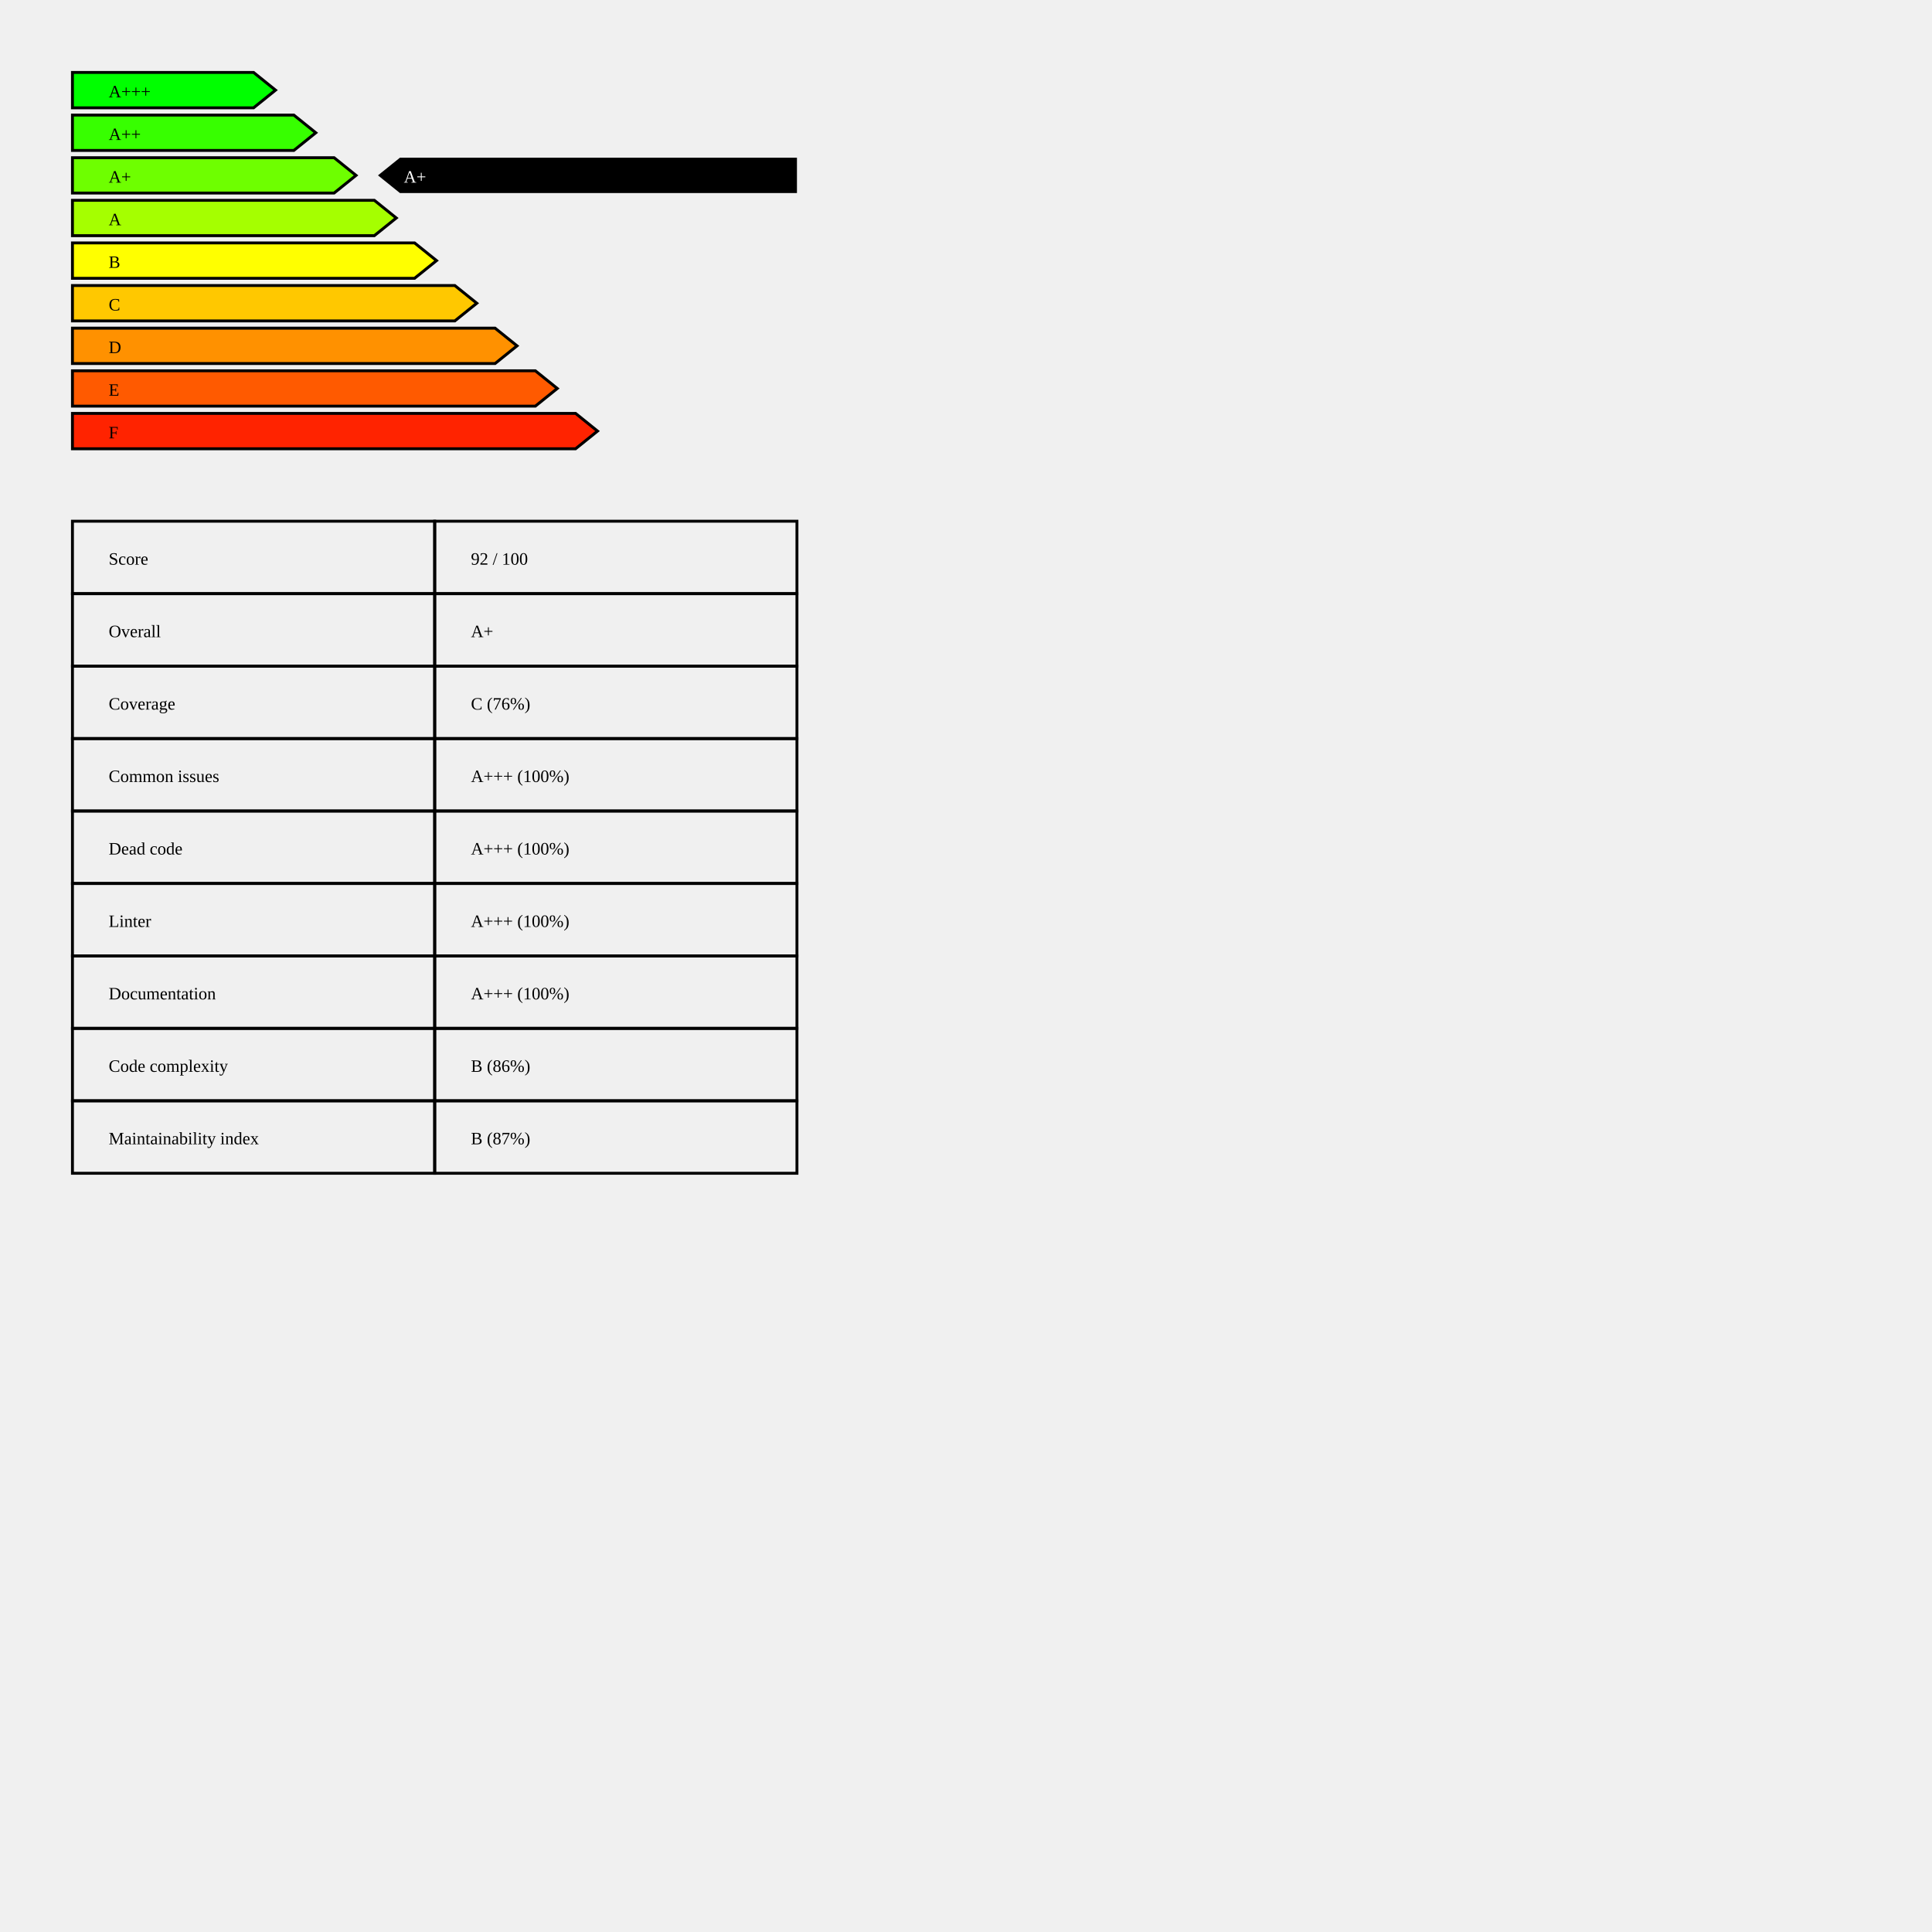
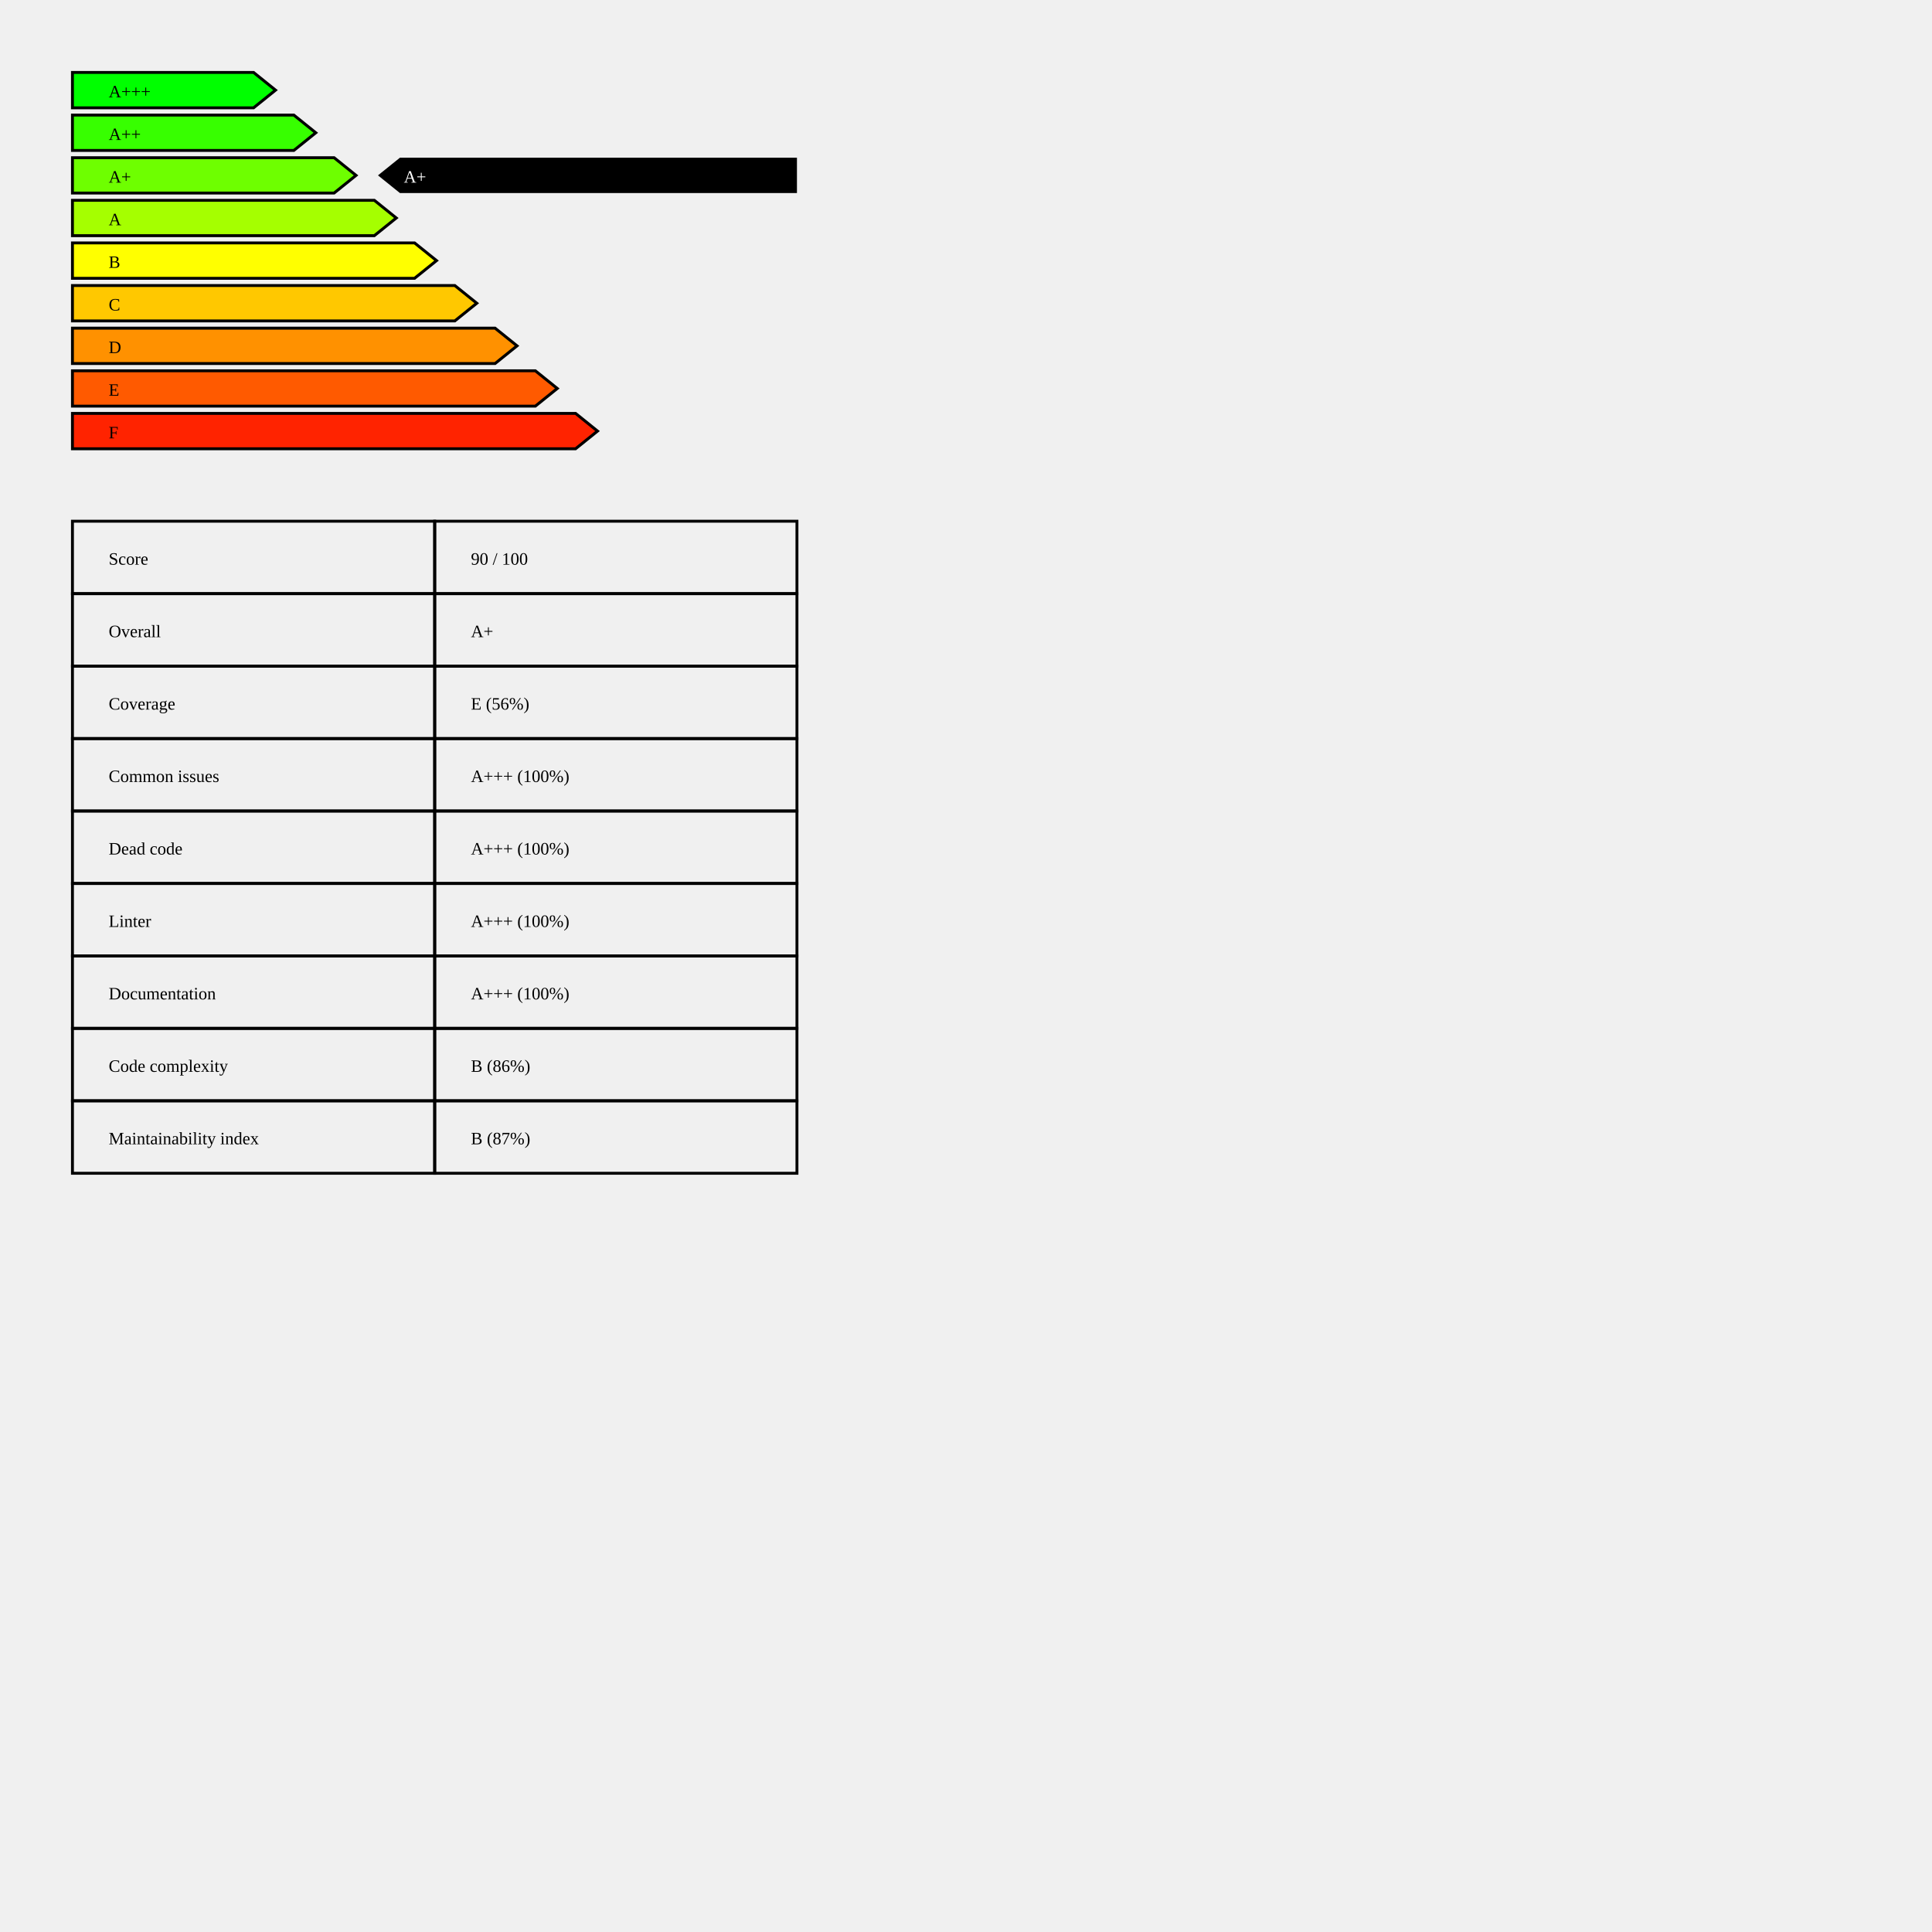
<svg xmlns="http://www.w3.org/2000/svg" baseProfile="full" height="1000pt" version="1.1" width="1000pt">
  <defs />
  <polygon points="50,50.0 175.0,50.0 190.152,62.206 175.0,74.412 50,74.412 50,50.0" style="fill:rgb(0 255 0);stroke:black;stroke-width:2;" />
  <text x="75.0" y="67.206">A+++</text>
  <polygon points="50,79.412 202.778,79.412 217.929,91.618 202.778,103.824 50,103.824 50,79.412" style="fill:rgb(55 255 0);stroke:black;stroke-width:2;" />
  <text x="75.0" y="96.618">A++</text>
  <polygon points="50,108.824 230.556,108.824 245.707,121.029 230.556,133.235 50,133.235 50,108.824" style="fill:rgb(110 255 0);stroke:black;stroke-width:2;" />
  <text x="75.0" y="126.029">A+</text>
  <polygon points="50,138.235 258.333,138.235 273.485,150.441 258.333,162.647 50,162.647 50,138.235" style="fill:rgb(165 255 0);stroke:black;stroke-width:2;" />
  <text x="75.0" y="155.441">A</text>
  <polygon points="50,167.647 286.111,167.647 301.263,179.853 286.111,192.059 50,192.059 50,167.647" style="fill:rgb(255 255 0);stroke:black;stroke-width:2;" />
  <text x="75.0" y="184.853">B</text>
  <polygon points="50,197.059 313.889,197.059 329.04,209.265 313.889,221.471 50,221.471 50,197.059" style="fill:rgb(255 200 0);stroke:black;stroke-width:2;" />
  <text x="75.0" y="214.265">C</text>
  <polygon points="50,226.471 341.667,226.471 356.818,238.676 341.667,250.882 50,250.882 50,226.471" style="fill:rgb(255 145 0);stroke:black;stroke-width:2;" />
  <text x="75.0" y="243.676">D</text>
  <polygon points="50,255.882 369.444,255.882 384.596,268.088 369.444,280.294 50,280.294 50,255.882" style="fill:rgb(255 90 0);stroke:black;stroke-width:2;" />
  <text x="75.0" y="273.088">E</text>
  <polygon points="50,285.294 397.222,285.294 412.374,297.5 397.222,309.706 50,309.706 50,285.294" style="fill:rgb(255 35 0);stroke:black;stroke-width:2;" />
  <text x="75.0" y="302.5">F</text>
  <polygon points="276.01,108.824 260.859,121.029 276.01,133.235 550,133.235 550,108.824" style="fill:black;" />
  <text fill="white" x="278.687" y="126.029">A+</text>
  <text x="75.0" y="389.706">Score</text>
-   <text x="325.0" y="389.706">92 / 100</text>
+   <text x="325.0" y="389.706">90 / 100</text>
  <polygon points="50,359.706 300,359.706 300,409.706 50,409.706 50,359.706" style="fill:none; stroke:black;stroke-width:2;" />
  <polygon points="300,359.706 550,359.706 550,409.706 300,409.706 300,359.706" style="fill:none; stroke:black;stroke-width:2;" />
  <text x="75.0" y="439.706">Overall</text>
  <text x="325.0" y="439.706">A+</text>
  <polygon points="50,409.706 300,409.706 300,459.706 50,459.706 50,409.706" style="fill:none; stroke:black;stroke-width:2;" />
  <polygon points="300,409.706 550,409.706 550,459.706 300,459.706 300,409.706" style="fill:none; stroke:black;stroke-width:2;" />
  <text x="75.0" y="489.706">Coverage</text>
-   <text x="325.0" y="489.706">C  (76%)</text>
+   <text x="325.0" y="489.706">E  (56%)</text>
  <polygon points="50,459.706 300,459.706 300,509.706 50,509.706 50,459.706" style="fill:none; stroke:black;stroke-width:2;" />
  <polygon points="300,459.706 550,459.706 550,509.706 300,509.706 300,459.706" style="fill:none; stroke:black;stroke-width:2;" />
  <text x="75.0" y="539.706">Common issues</text>
  <text x="325.0" y="539.706">A+++  (100%)</text>
  <polygon points="50,509.706 300,509.706 300,559.706 50,559.706 50,509.706" style="fill:none; stroke:black;stroke-width:2;" />
  <polygon points="300,509.706 550,509.706 550,559.706 300,559.706 300,509.706" style="fill:none; stroke:black;stroke-width:2;" />
  <text x="75.0" y="589.706">Dead code</text>
  <text x="325.0" y="589.706">A+++  (100%)</text>
  <polygon points="50,559.706 300,559.706 300,609.706 50,609.706 50,559.706" style="fill:none; stroke:black;stroke-width:2;" />
  <polygon points="300,559.706 550,559.706 550,609.706 300,609.706 300,559.706" style="fill:none; stroke:black;stroke-width:2;" />
  <text x="75.0" y="639.706">Linter</text>
  <text x="325.0" y="639.706">A+++  (100%)</text>
  <polygon points="50,609.706 300,609.706 300,659.706 50,659.706 50,609.706" style="fill:none; stroke:black;stroke-width:2;" />
  <polygon points="300,609.706 550,609.706 550,659.706 300,659.706 300,609.706" style="fill:none; stroke:black;stroke-width:2;" />
  <text x="75.0" y="689.706">Documentation</text>
  <text x="325.0" y="689.706">A+++  (100%)</text>
  <polygon points="50,659.706 300,659.706 300,709.706 50,709.706 50,659.706" style="fill:none; stroke:black;stroke-width:2;" />
  <polygon points="300,659.706 550,659.706 550,709.706 300,709.706 300,659.706" style="fill:none; stroke:black;stroke-width:2;" />
  <text x="75.0" y="739.706">Code complexity</text>
  <text x="325.0" y="739.706">B  (86%)</text>
  <polygon points="50,709.706 300,709.706 300,759.706 50,759.706 50,709.706" style="fill:none; stroke:black;stroke-width:2;" />
  <polygon points="300,709.706 550,709.706 550,759.706 300,759.706 300,709.706" style="fill:none; stroke:black;stroke-width:2;" />
  <text x="75.0" y="789.706">Maintainability index</text>
  <text x="325.0" y="789.706">B  (87%)</text>
  <polygon points="50,759.706 300,759.706 300,809.706 50,809.706 50,759.706" style="fill:none; stroke:black;stroke-width:2;" />
  <polygon points="300,759.706 550,759.706 550,809.706 300,809.706 300,759.706" style="fill:none; stroke:black;stroke-width:2;" />
</svg>
